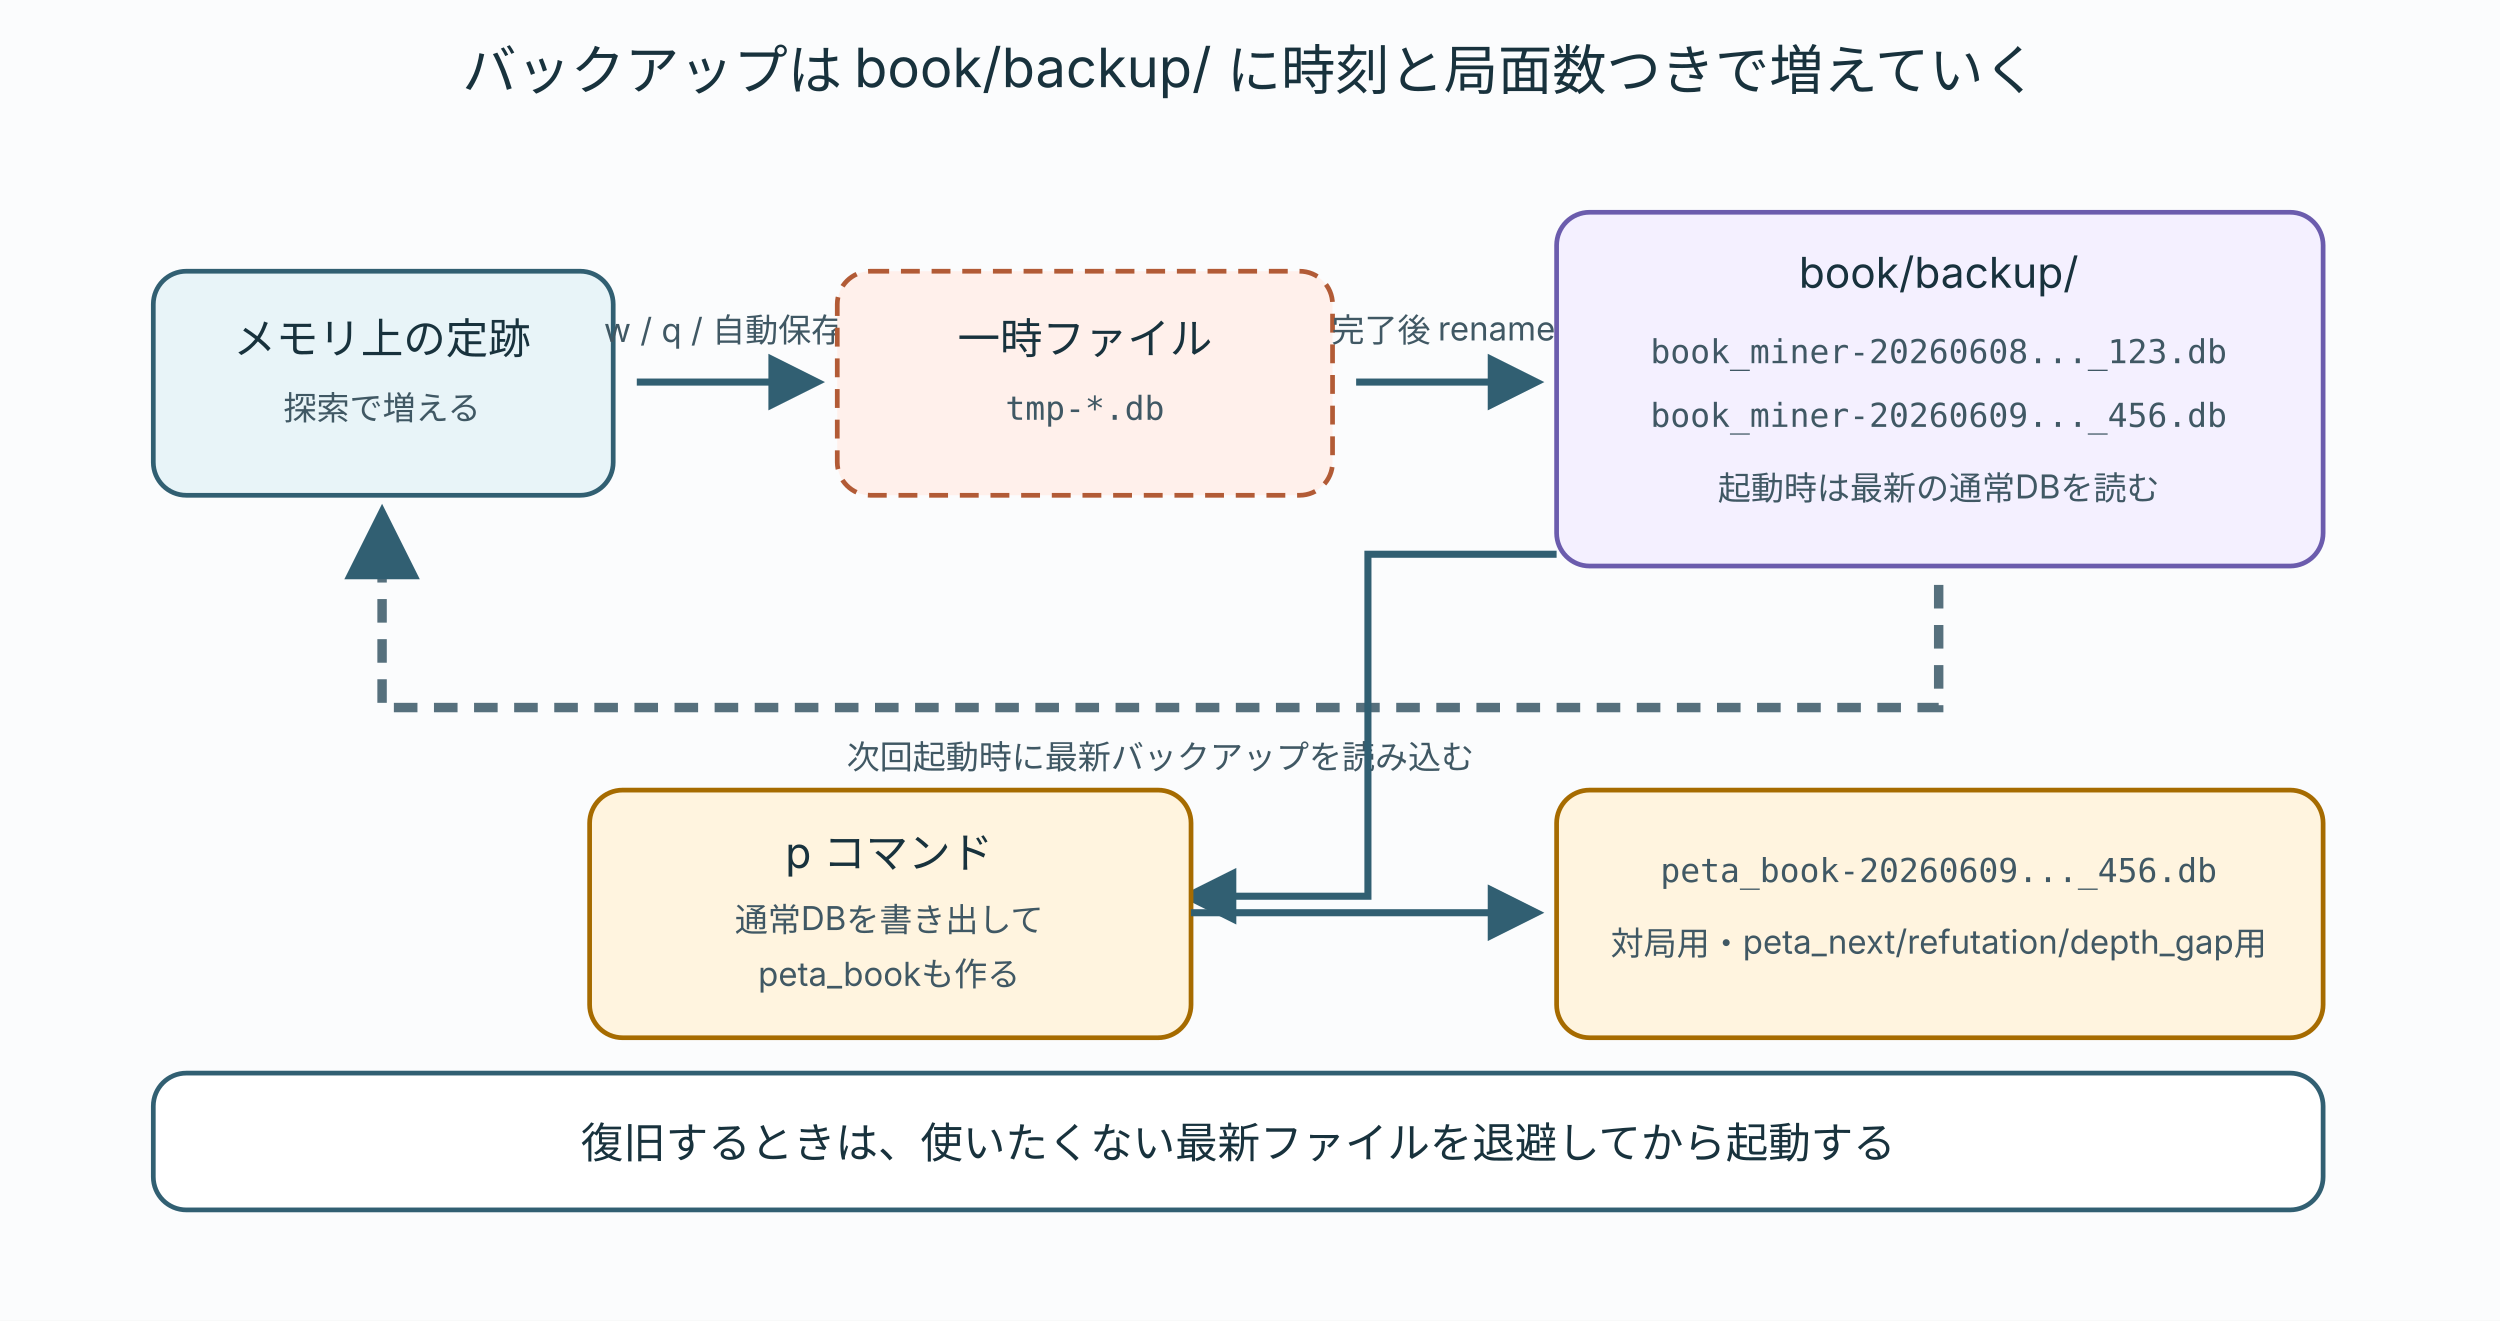
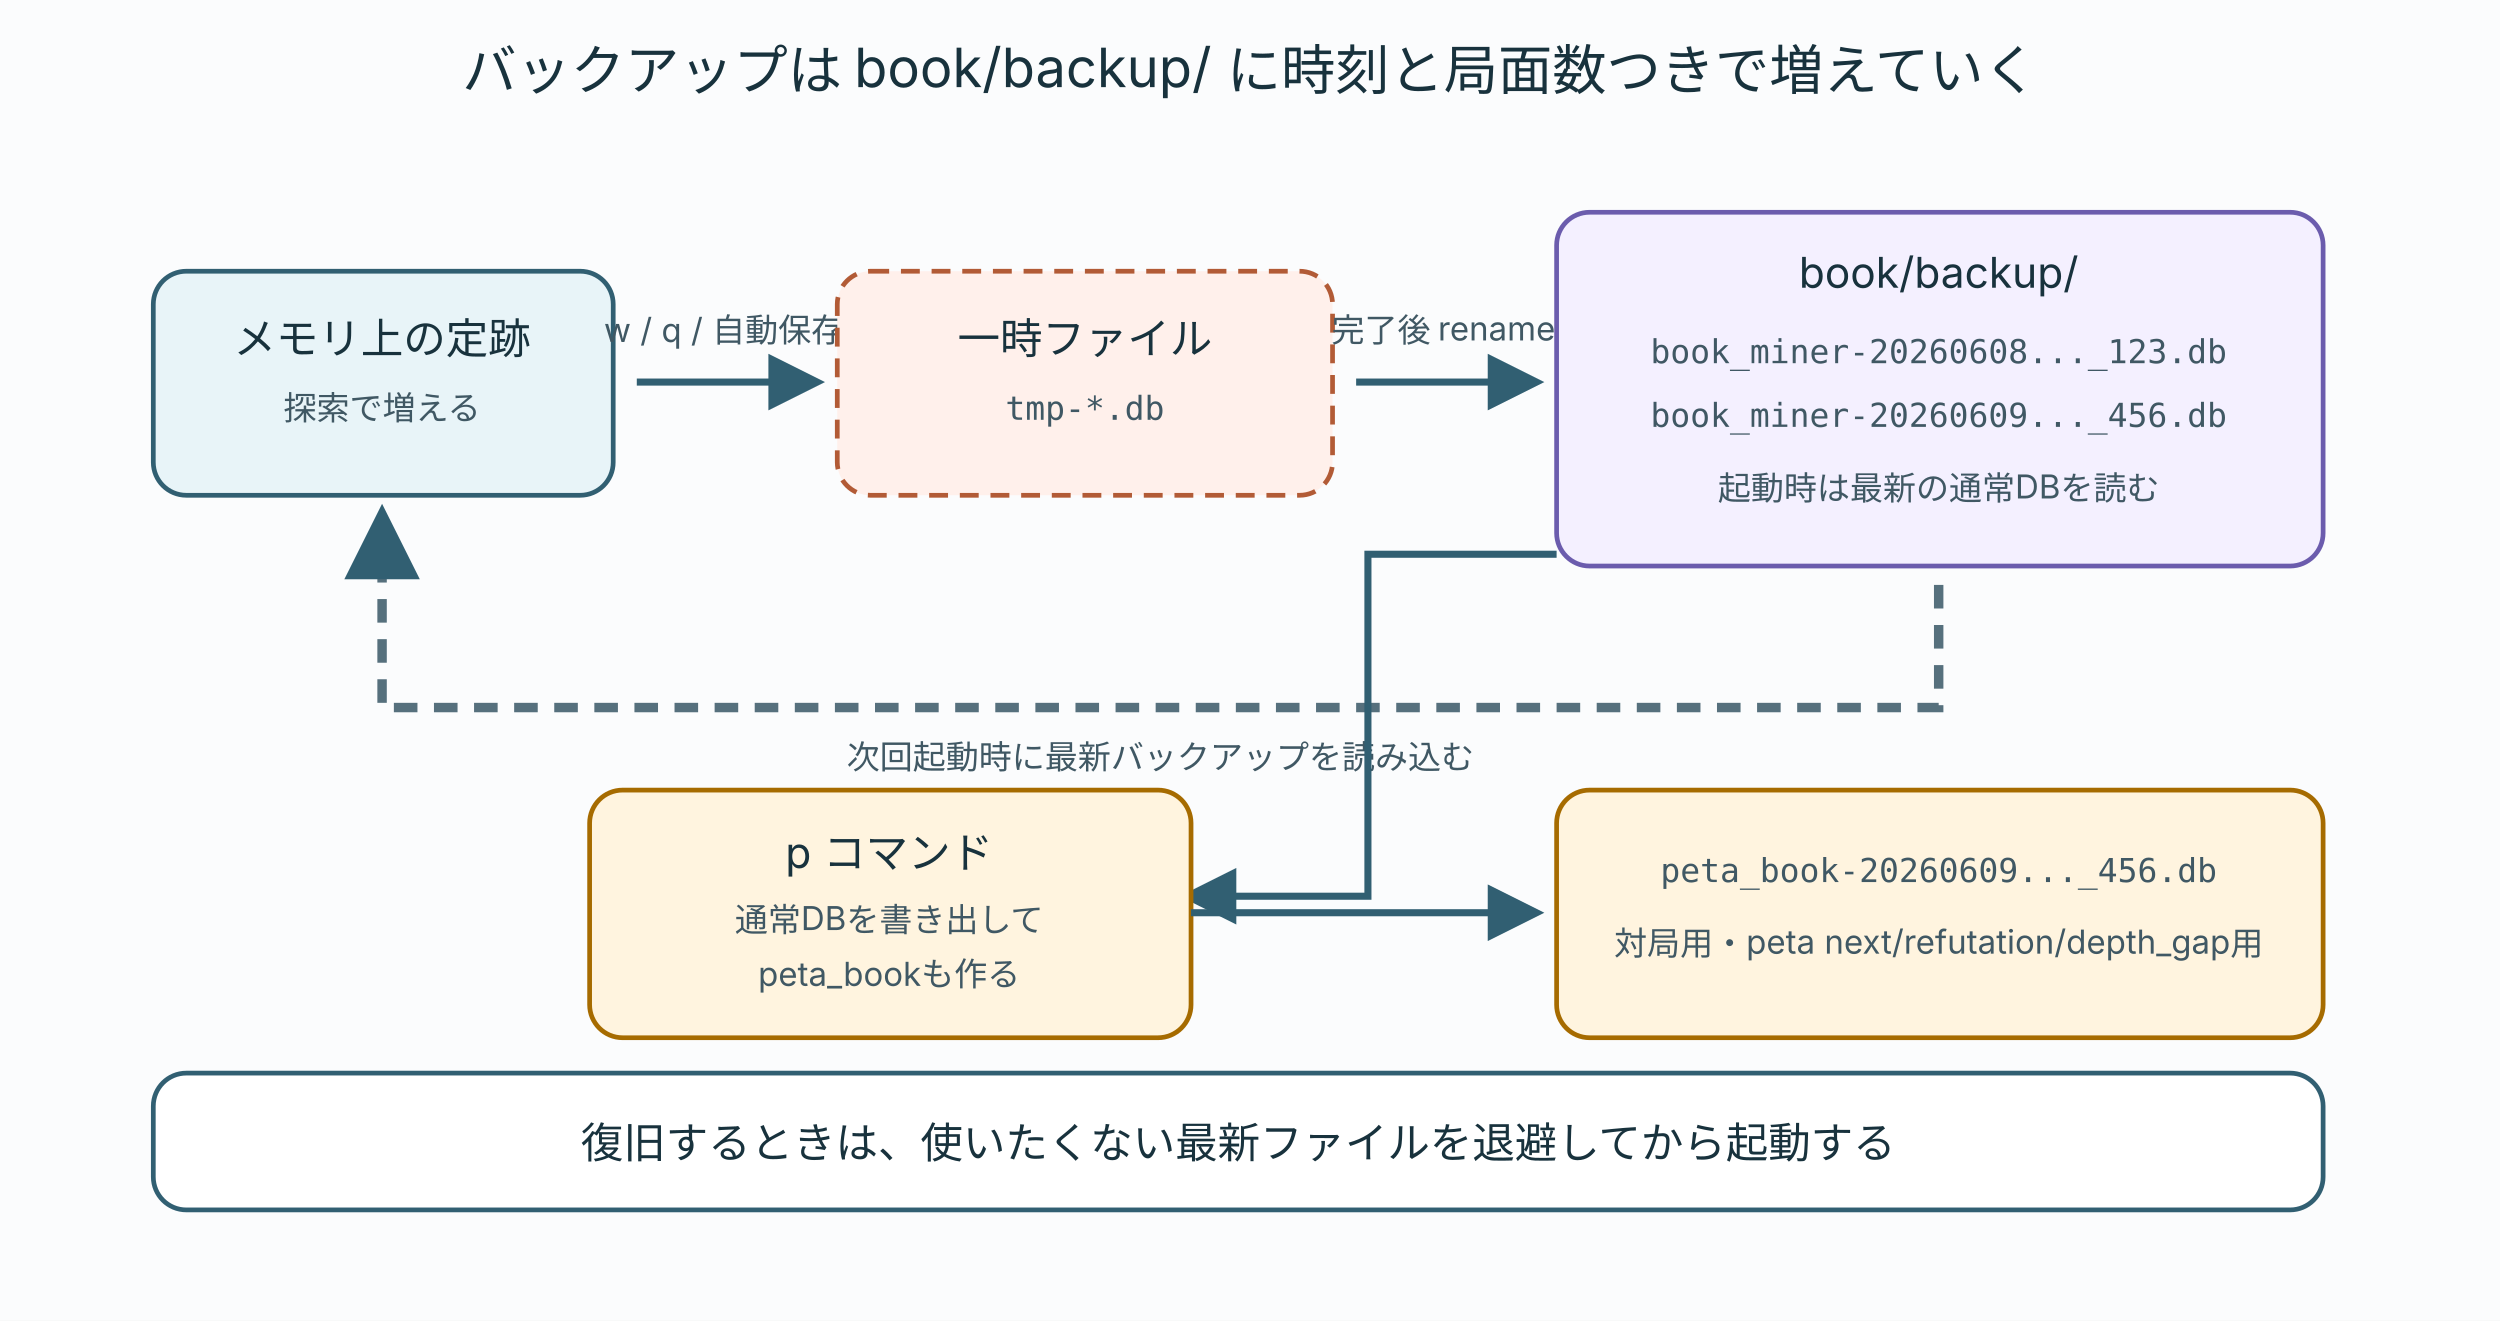
<svg xmlns="http://www.w3.org/2000/svg" width="1060" height="560" viewBox="0 0 1060 560" role="img" aria-labelledby="title desc">
  <defs>
    <marker id="arrow" viewBox="0 0 10 10" refX="8" refY="5" markerWidth="8" markerHeight="8" orient="auto-start-reverse">
      <path d="M 0 0 L 10 5 L 0 10 z" fill="#315f72" />
    </marker>
    <style>
      .bg { fill: #fbfcfd; }
      .box { fill: #ffffff; stroke: #315f72; stroke-width: 2; }
      .mem { fill: #e8f4f8; }
      .tmp { fill: #fff0eb; stroke: #b25b36; stroke-width: 2; stroke-dasharray: 8 5; }
      .db { fill: #f4f0ff; stroke: #6b5cad; stroke-width: 2; }
      .peta { fill: #fff4df; stroke: #a66b00; stroke-width: 2; }
      .line { stroke: #315f72; stroke-width: 3; fill: none; marker-end: url(#arrow); }
      .loop { stroke: #56707d; stroke-width: 4; fill: none; marker-end: url(#arrow); stroke-dasharray: 10 7; }
      .text { font-family: -apple-system, BlinkMacSystemFont, "Segoe UI", sans-serif; fill: #18323d; font-size: 18px; text-anchor: middle; }
      .small { font-size: 14px; fill: #405864; }
      .mono { font-family: ui-monospace, SFMono-Regular, Menlo, Consolas, monospace; font-size: 14px; fill: #405864; }
    </style>
  </defs>
  <rect class="bg" x="0" y="0" width="1060" height="560" />
  <text class="text" x="530" y="38" style="font-size:23px">バックアップは book/backup/ に時刻と局面数つきで増えていく</text>
  <rect class="box mem" x="65" y="115" width="195" height="95" rx="14" />
  <text class="text" x="162" y="150">メモリ上の定跡</text>
  <text class="text small" x="162" y="178">探索で増える</text>
  <path class="line" d="M 270 162 H 345" />
  <text class="text small" x="307" y="145">w / q / 自動保存</text>
  <rect class="box tmp" x="355" y="115" width="210" height="95" rx="14" />
  <text class="text" x="460" y="150">一時ファイル</text>
  <text class="mono" x="460" y="178" text-anchor="middle">tmp-*.db</text>
  <path class="line" d="M 575 162 H 650" />
  <text class="text small" x="612" y="145">完了後 rename</text>
  <rect class="box db" x="660" y="90" width="325" height="150" rx="14" />
  <text class="text" x="822" y="122">book/backup/</text>
  <text class="mono" x="822" y="154" text-anchor="middle">book_miner-20260608..._123.db</text>
  <text class="mono" x="822" y="181" text-anchor="middle">book_miner-20260609..._456.db</text>
  <text class="text small" x="822" y="212">起動時は最新の通常DBを読む</text>
  <path class="loop" d="M 822 248 V 300 H 162 V 220" />
  <text class="text small" x="492" y="326">次回起動時に最新バックアップを読み込む</text>
  <path class="line" d="M 660 235 H 580 V 380 H 505" />
  <rect class="box peta" x="250" y="335" width="255" height="105" rx="14" />
  <text class="text" x="377" y="368">p コマンド</text>
  <text class="text small" x="377" y="395">通常DBを書き出して</text>
  <text class="text small" x="377" y="418">peta_bookも作る</text>
  <path class="line" d="M 505 387 H 650" />
  <rect class="box peta" x="660" y="335" width="325" height="105" rx="14" />
  <text class="mono" x="822" y="374" text-anchor="middle">peta_book-20260609..._456.db</text>
-   <text class="text small" x="822" y="405">対局用・peta_next/refutation/depth_gap用</text>
+   <text class="text small" x="822" y="405">対局用・peta next/refutation/depth_gap用</text>
  <rect class="box" x="65" y="455" width="920" height="58" rx="14" />
  <text class="text" x="525" y="491">復旧するときは、使いたくない最新ファイルを退避してから起動する</text>
</svg>
